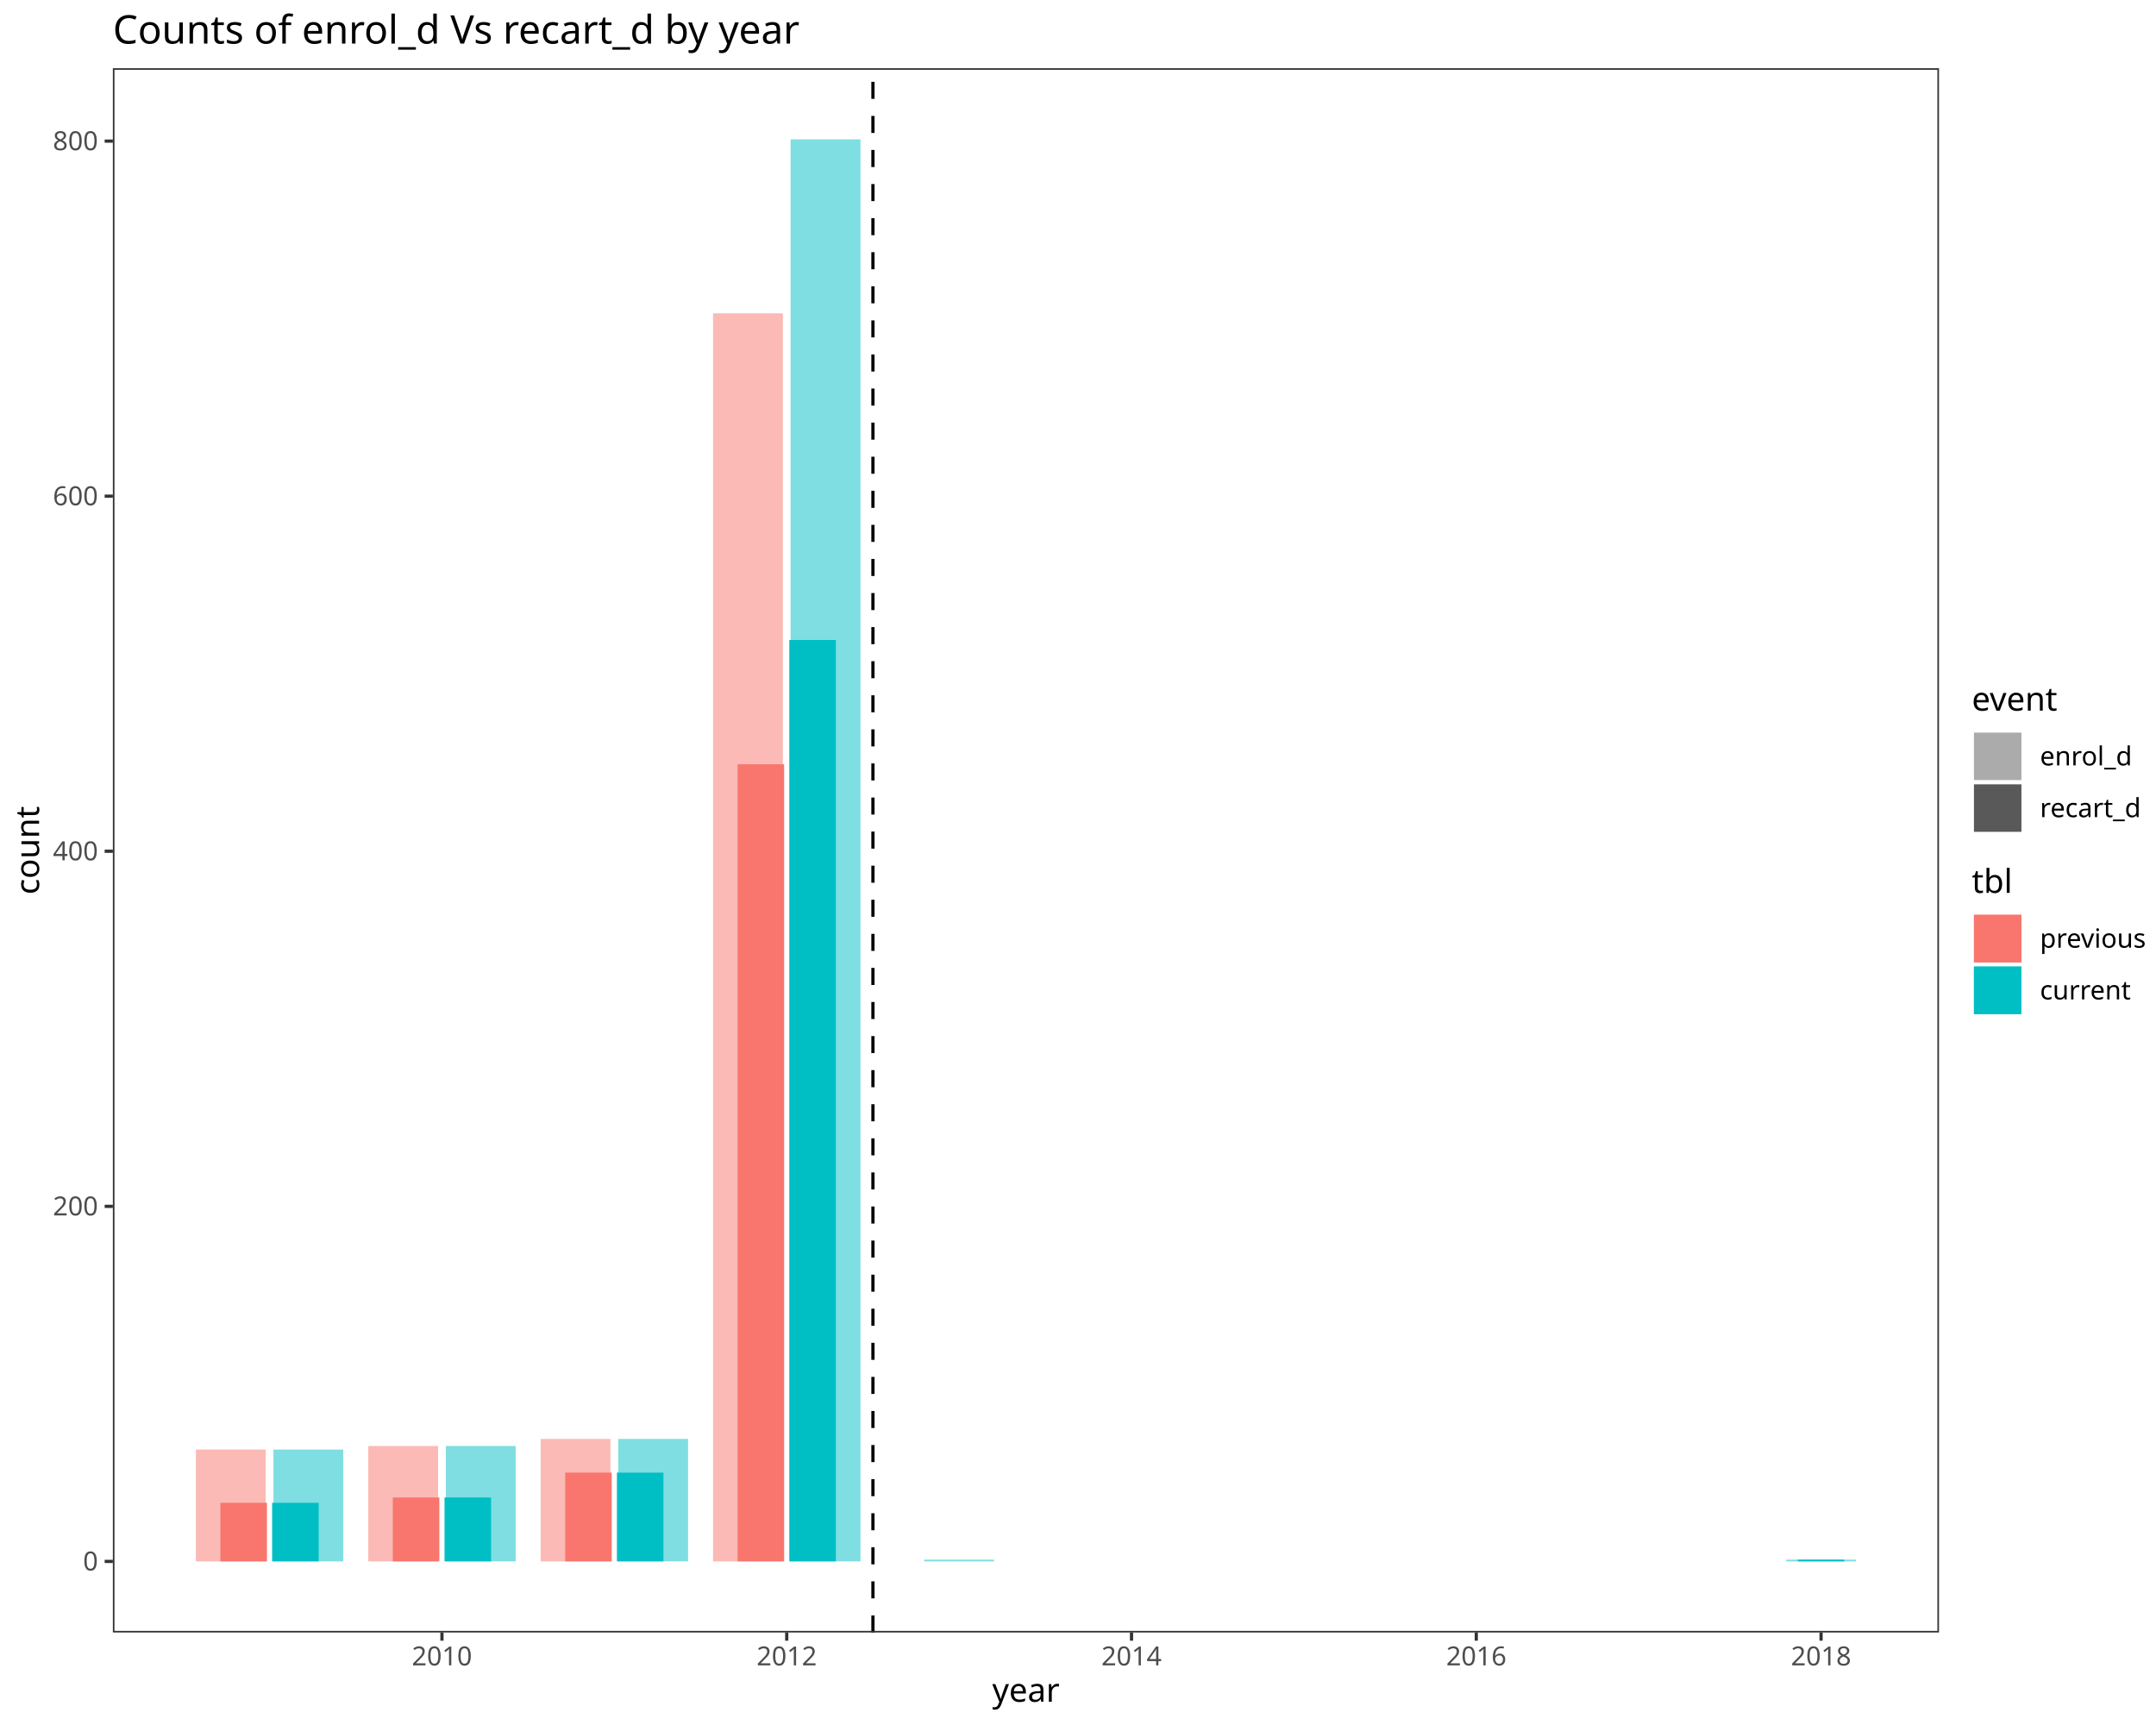
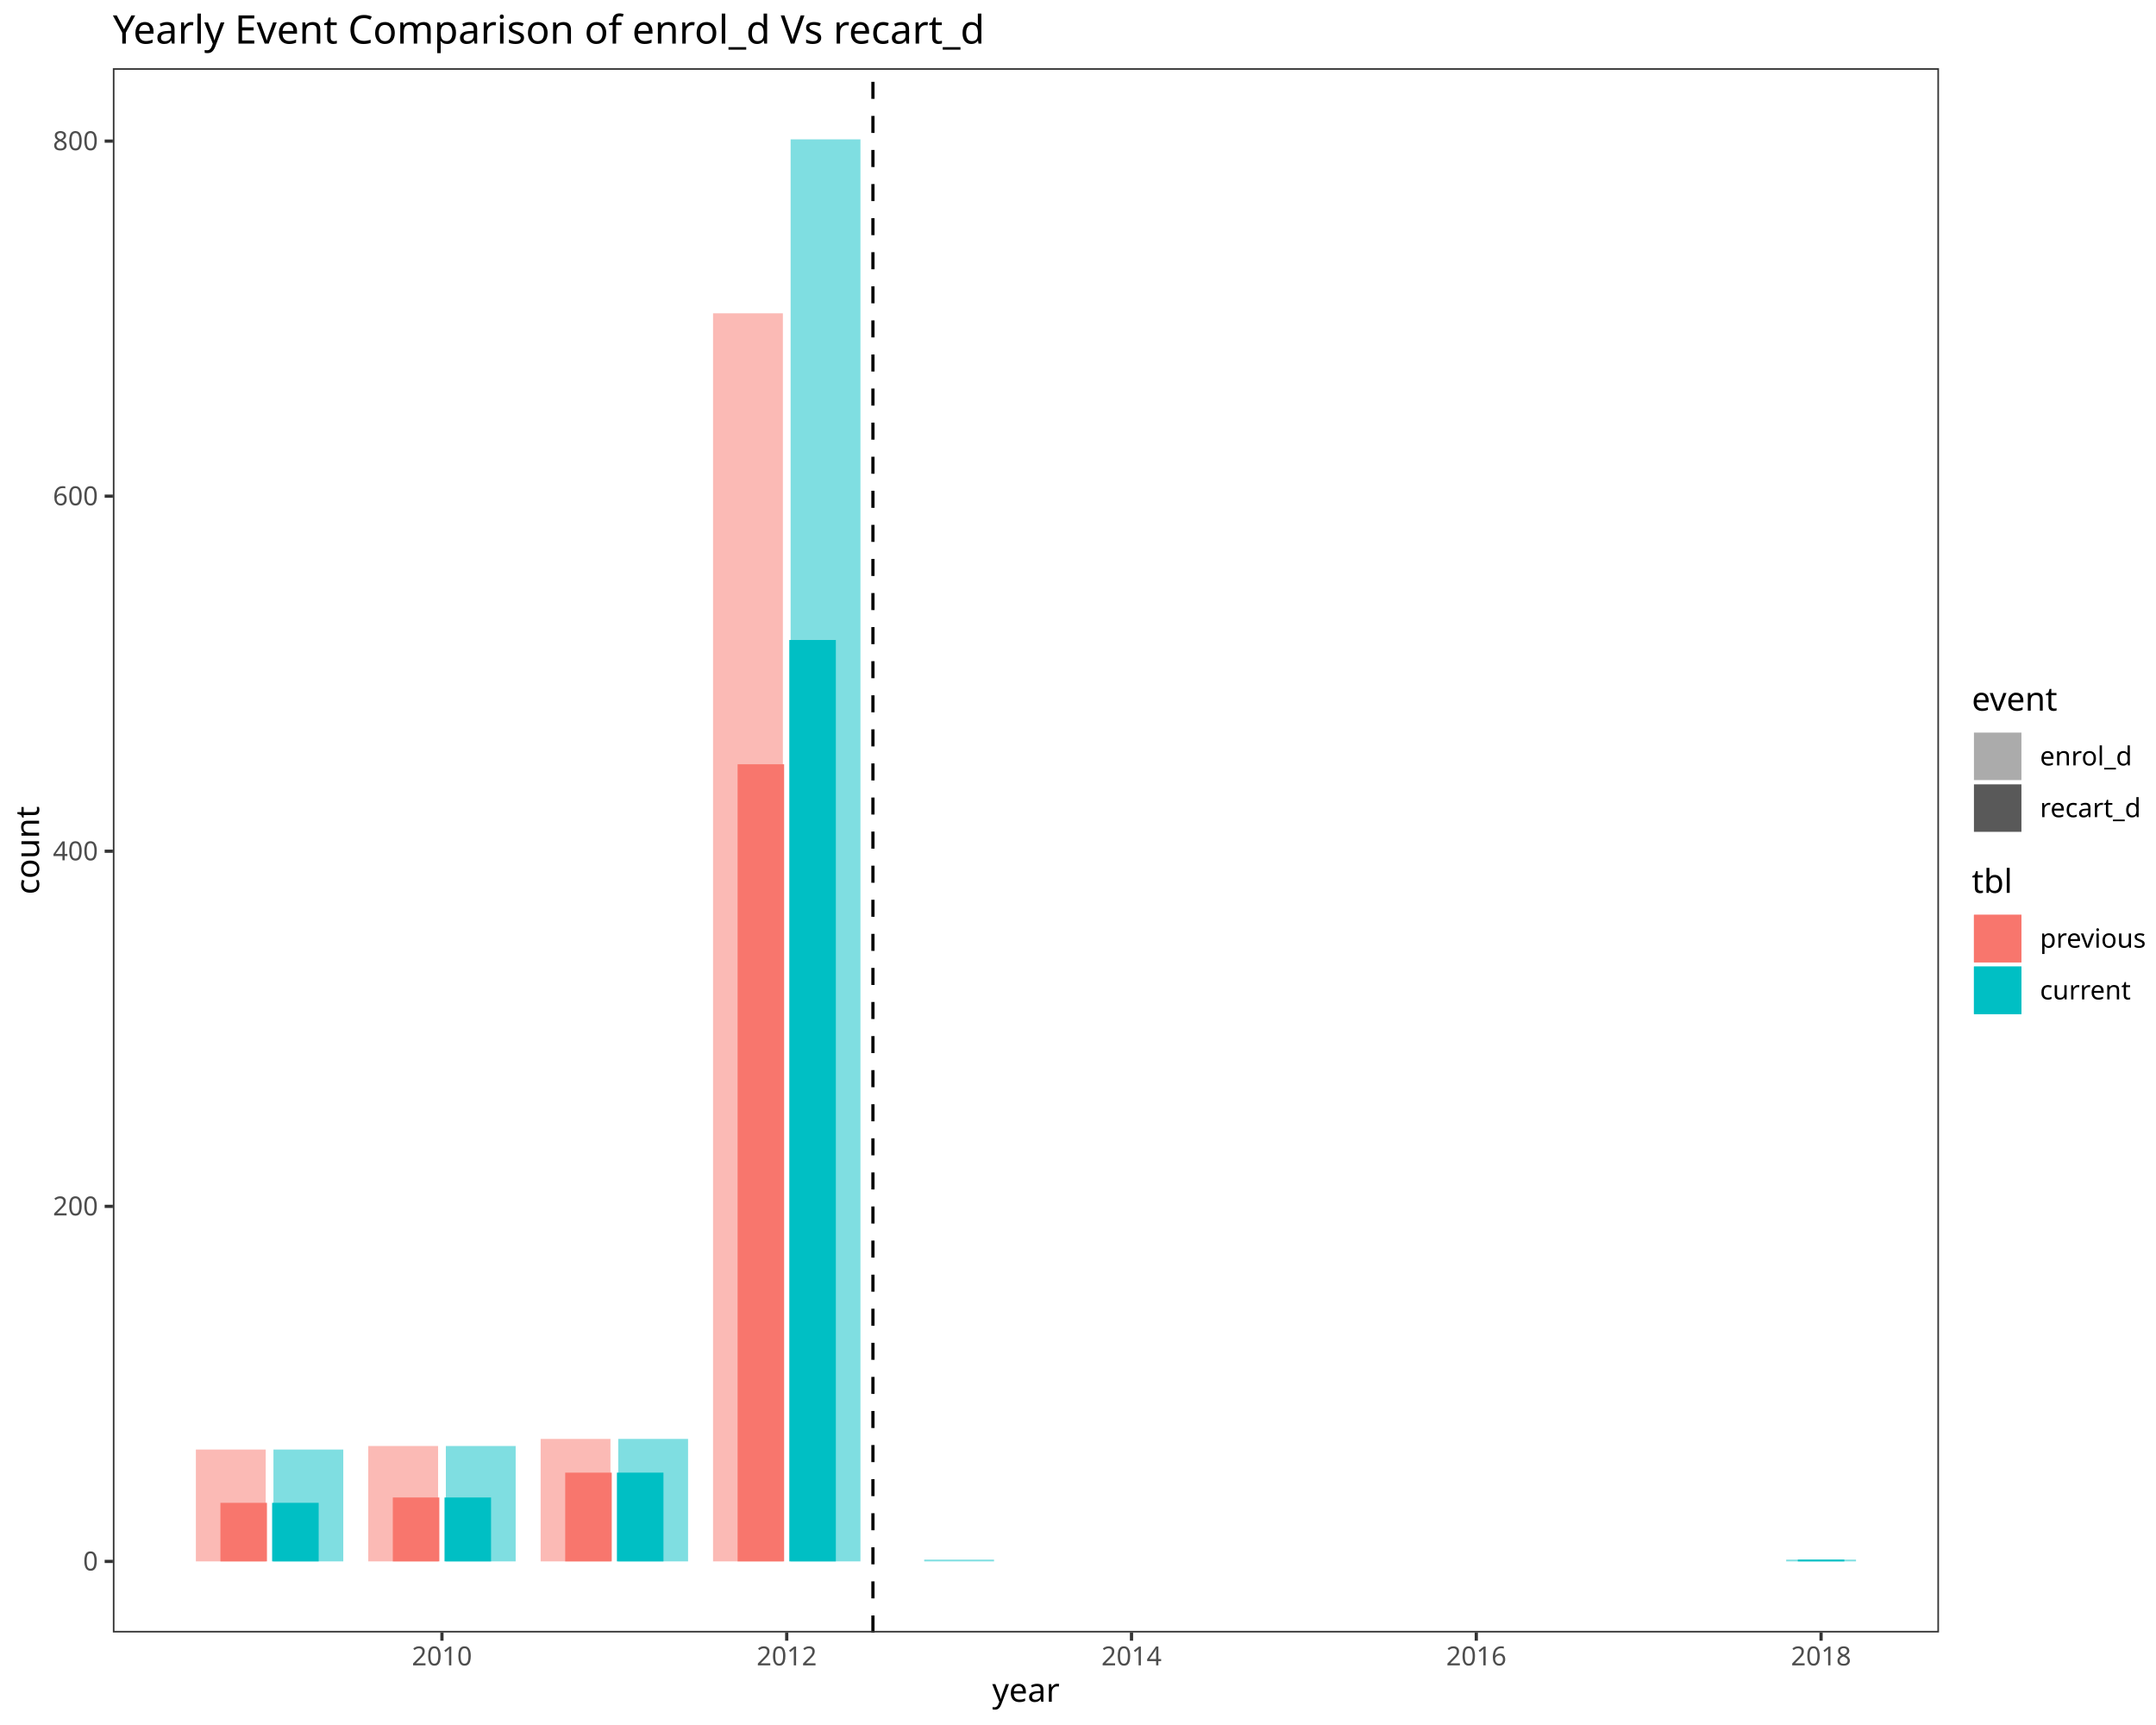
<svg xmlns="http://www.w3.org/2000/svg" class="svglite" data-engine-version="2.0" width="720.00pt" height="576.00pt" viewBox="0 0 720.00 576.00">
  <defs>
    <style type="text/css">
    .svglite line, .svglite polyline, .svglite polygon, .svglite path, .svglite rect, .svglite circle {
      fill: none;
      stroke: #000000;
      stroke-linecap: round;
      stroke-linejoin: round;
      stroke-miterlimit: 10.00;
    }
  </style>
  </defs>
  <rect width="100%" height="100%" style="stroke: none; fill: #FFFFFF;" />
  <defs>
    <clipPath id="cpMC4wMHw3MjAuMDB8MC4wMHw1NzYuMDA=">
      <rect x="0.00" y="0.00" width="720.00" height="576.00" />
    </clipPath>
  </defs>
  <g clip-path="url(#cpMC4wMHw3MjAuMDB8MC4wMHw1NzYuMDA=)">
    <rect x="0.00" y="0.00" width="720.00" height="576.00" style="stroke-width: 1.07; stroke: #FFFFFF; fill: #FFFFFF;" />
  </g>
  <defs>
    <clipPath id="cpMzcuNjl8NjQ3LjUzfDIyLjc4fDU0NS4xMQ==">
      <rect x="37.69" y="22.78" width="609.84" height="522.33" />
    </clipPath>
  </defs>
  <g clip-path="url(#cpMzcuNjl8NjQ3LjUzfDIyLjc4fDU0NS4xMQ==)">
    <rect x="37.69" y="22.78" width="609.84" height="522.33" style="stroke-width: 1.07; stroke: none; fill: #FFFFFF;" />
    <rect x="65.41" y="484.02" width="23.32" height="37.35" style="stroke-width: 1.07; stroke: none; stroke-linecap: butt; stroke-linejoin: miter; fill: #F8766D; fill-opacity: 0.50;" />
    <rect x="91.32" y="484.02" width="23.32" height="37.35" style="stroke-width: 1.07; stroke: none; stroke-linecap: butt; stroke-linejoin: miter; fill: #00BFC4; fill-opacity: 0.50;" />
    <rect x="122.98" y="482.84" width="23.32" height="38.53" style="stroke-width: 1.07; stroke: none; stroke-linecap: butt; stroke-linejoin: miter; fill: #F8766D; fill-opacity: 0.50;" />
    <rect x="148.89" y="482.84" width="23.32" height="38.53" style="stroke-width: 1.07; stroke: none; stroke-linecap: butt; stroke-linejoin: miter; fill: #00BFC4; fill-opacity: 0.50;" />
    <rect x="180.55" y="480.47" width="23.32" height="40.90" style="stroke-width: 1.07; stroke: none; stroke-linecap: butt; stroke-linejoin: miter; fill: #F8766D; fill-opacity: 0.50;" />
    <rect x="206.46" y="480.47" width="23.32" height="40.90" style="stroke-width: 1.07; stroke: none; stroke-linecap: butt; stroke-linejoin: miter; fill: #00BFC4; fill-opacity: 0.50;" />
    <rect x="238.12" y="104.62" width="23.32" height="416.75" style="stroke-width: 1.07; stroke: none; stroke-linecap: butt; stroke-linejoin: miter; fill: #F8766D; fill-opacity: 0.50;" />
    <rect x="264.03" y="46.53" width="23.32" height="474.84" style="stroke-width: 1.07; stroke: none; stroke-linecap: butt; stroke-linejoin: miter; fill: #00BFC4; fill-opacity: 0.50;" />
    <rect x="308.64" y="520.78" width="23.32" height="0.59" style="stroke-width: 1.07; stroke: none; stroke-linecap: butt; stroke-linejoin: miter; fill: #00BFC4; fill-opacity: 0.50;" />
    <rect x="596.50" y="520.78" width="23.32" height="0.59" style="stroke-width: 1.07; stroke: none; stroke-linecap: butt; stroke-linejoin: miter; fill: #00BFC4; fill-opacity: 0.50;" />
    <rect x="73.61" y="501.81" width="15.54" height="19.56" style="stroke-width: 1.07; stroke: none; stroke-linecap: butt; stroke-linejoin: miter; fill: #F8766D;" />
    <rect x="90.88" y="501.81" width="15.54" height="19.56" style="stroke-width: 1.07; stroke: none; stroke-linecap: butt; stroke-linejoin: miter; fill: #00BFC4;" />
    <rect x="131.18" y="500.03" width="15.54" height="21.34" style="stroke-width: 1.07; stroke: none; stroke-linecap: butt; stroke-linejoin: miter; fill: #F8766D;" />
    <rect x="148.45" y="500.03" width="15.54" height="21.34" style="stroke-width: 1.07; stroke: none; stroke-linecap: butt; stroke-linejoin: miter; fill: #00BFC4;" />
    <rect x="188.75" y="491.73" width="15.54" height="29.64" style="stroke-width: 1.07; stroke: none; stroke-linecap: butt; stroke-linejoin: miter; fill: #F8766D;" />
    <rect x="206.02" y="491.73" width="15.54" height="29.64" style="stroke-width: 1.07; stroke: none; stroke-linecap: butt; stroke-linejoin: miter; fill: #00BFC4;" />
    <rect x="246.32" y="255.20" width="15.54" height="266.17" style="stroke-width: 1.07; stroke: none; stroke-linecap: butt; stroke-linejoin: miter; fill: #F8766D;" />
    <rect x="263.59" y="213.70" width="15.54" height="307.67" style="stroke-width: 1.07; stroke: none; stroke-linecap: butt; stroke-linejoin: miter; fill: #00BFC4;" />
    <rect x="600.38" y="520.78" width="15.54" height="0.59" style="stroke-width: 1.07; stroke: none; stroke-linecap: butt; stroke-linejoin: miter; fill: #00BFC4;" />
    <line x1="291.52" y1="545.11" x2="291.52" y2="22.78" style="stroke-width: 1.07; stroke-dasharray: 5.69,5.69; stroke-linecap: butt;" />
    <rect x="37.69" y="22.78" width="609.84" height="522.33" style="stroke-width: 1.07; stroke: #333333;" />
  </g>
  <g clip-path="url(#cpMC4wMHw3MjAuMDB8MC4wMHw1NzYuMDA=)">
    <text x="32.76" y="524.40" text-anchor="end" style="font-size: 8.80px; fill: #4D4D4D; font-family: sans;" textLength="4.89px" lengthAdjust="spacingAndGlyphs">0</text>
    <text x="32.76" y="405.84" text-anchor="end" style="font-size: 8.80px; fill: #4D4D4D; font-family: sans;" textLength="14.68px" lengthAdjust="spacingAndGlyphs">200</text>
    <text x="32.76" y="287.27" text-anchor="end" style="font-size: 8.80px; fill: #4D4D4D; font-family: sans;" textLength="14.68px" lengthAdjust="spacingAndGlyphs">400</text>
    <text x="32.76" y="168.71" text-anchor="end" style="font-size: 8.80px; fill: #4D4D4D; font-family: sans;" textLength="14.68px" lengthAdjust="spacingAndGlyphs">600</text>
    <text x="32.76" y="50.15" text-anchor="end" style="font-size: 8.80px; fill: #4D4D4D; font-family: sans;" textLength="14.68px" lengthAdjust="spacingAndGlyphs">800</text>
    <polyline points="34.95,521.37 37.69,521.37 " style="stroke-width: 1.07; stroke: #333333; stroke-linecap: butt;" />
    <polyline points="34.95,402.81 37.69,402.81 " style="stroke-width: 1.07; stroke: #333333; stroke-linecap: butt;" />
    <polyline points="34.95,284.24 37.69,284.24 " style="stroke-width: 1.07; stroke: #333333; stroke-linecap: butt;" />
    <polyline points="34.95,165.68 37.69,165.68 " style="stroke-width: 1.07; stroke: #333333; stroke-linecap: butt;" />
    <polyline points="34.95,47.12 37.69,47.12 " style="stroke-width: 1.07; stroke: #333333; stroke-linecap: butt;" />
    <polyline points="147.59,547.85 147.59,545.11 " style="stroke-width: 1.07; stroke: #333333; stroke-linecap: butt;" />
    <polyline points="262.73,547.85 262.73,545.11 " style="stroke-width: 1.07; stroke: #333333; stroke-linecap: butt;" />
    <polyline points="377.87,547.85 377.87,545.11 " style="stroke-width: 1.07; stroke: #333333; stroke-linecap: butt;" />
    <polyline points="493.01,547.85 493.01,545.11 " style="stroke-width: 1.07; stroke: #333333; stroke-linecap: butt;" />
    <polyline points="608.15,547.85 608.15,545.11 " style="stroke-width: 1.07; stroke: #333333; stroke-linecap: butt;" />
    <text x="147.59" y="556.10" text-anchor="middle" style="font-size: 8.80px; fill: #4D4D4D; font-family: sans;" textLength="19.58px" lengthAdjust="spacingAndGlyphs">2010</text>
    <text x="608.15" y="556.10" text-anchor="middle" style="font-size: 8.80px; fill: #4D4D4D; font-family: sans;" textLength="19.58px" lengthAdjust="spacingAndGlyphs">2018</text>
    <text x="377.87" y="556.10" text-anchor="middle" style="font-size: 8.80px; fill: #4D4D4D; font-family: sans;" textLength="19.58px" lengthAdjust="spacingAndGlyphs">2014</text>
    <text x="262.73" y="556.10" text-anchor="middle" style="font-size: 8.80px; fill: #4D4D4D; font-family: sans;" textLength="19.58px" lengthAdjust="spacingAndGlyphs">2012</text>
    <text x="493.01" y="556.10" text-anchor="middle" style="font-size: 8.80px; fill: #4D4D4D; font-family: sans;" textLength="19.58px" lengthAdjust="spacingAndGlyphs">2016</text>
    <text x="342.61" y="568.24" text-anchor="middle" style="font-size: 11.00px; font-family: sans;" textLength="21.40px" lengthAdjust="spacingAndGlyphs">year</text>
    <text transform="translate(13.05,283.95) rotate(-90)" text-anchor="middle" style="font-size: 11.00px; font-family: sans;" textLength="26.91px" lengthAdjust="spacingAndGlyphs">count</text>
    <rect x="658.49" y="228.58" width="55.05" height="49.89" style="stroke-width: 1.07; stroke: none; fill: #FFFFFF;" />
    <text x="658.49" y="237.29" style="font-size: 11.00px; font-family: sans;" textLength="26.91px" lengthAdjust="spacingAndGlyphs">event</text>
    <rect x="658.49" y="243.91" width="17.28" height="17.28" style="stroke-width: 1.07; stroke: none; fill: #FFFFFF;" />
    <rect x="659.20" y="244.62" width="15.86" height="15.86" style="stroke-width: 1.07; stroke: none; stroke-linecap: butt; stroke-linejoin: miter; fill: #595959; fill-opacity: 0.50;" />
    <rect x="658.49" y="261.19" width="17.28" height="17.28" style="stroke-width: 1.07; stroke: none; fill: #FFFFFF;" />
    <rect x="659.20" y="261.90" width="15.86" height="15.86" style="stroke-width: 1.07; stroke: none; stroke-linecap: butt; stroke-linejoin: miter; fill: #595959;" />
    <text x="681.25" y="255.58" style="font-size: 8.80px; font-family: sans;" textLength="29.36px" lengthAdjust="spacingAndGlyphs">enrol_d</text>
    <text x="681.25" y="272.86" style="font-size: 8.80px; font-family: sans;" textLength="32.29px" lengthAdjust="spacingAndGlyphs">recart_d</text>
    <rect x="658.49" y="289.43" width="56.03" height="49.89" style="stroke-width: 1.07; stroke: none; fill: #FFFFFF;" />
    <text x="658.49" y="298.14" style="font-size: 11.00px; font-family: sans;" textLength="11.62px" lengthAdjust="spacingAndGlyphs">tbl</text>
    <rect x="658.49" y="304.76" width="17.28" height="17.28" style="stroke-width: 1.07; stroke: none; fill: #FFFFFF;" />
    <rect x="659.20" y="305.47" width="15.86" height="15.86" style="stroke-width: 1.07; stroke: none; stroke-linecap: butt; stroke-linejoin: miter; fill: #F8766D;" />
    <rect x="659.20" y="305.47" width="15.86" height="15.86" style="stroke-width: 1.07; stroke: none; stroke-linecap: butt; stroke-linejoin: miter; fill: #F8766D;" />
    <rect x="658.49" y="322.04" width="17.28" height="17.28" style="stroke-width: 1.07; stroke: none; fill: #FFFFFF;" />
    <rect x="659.20" y="322.75" width="15.86" height="15.86" style="stroke-width: 1.07; stroke: none; stroke-linecap: butt; stroke-linejoin: miter; fill: #00BFC4;" />
    <rect x="659.20" y="322.75" width="15.86" height="15.86" style="stroke-width: 1.07; stroke: none; stroke-linecap: butt; stroke-linejoin: miter; fill: #00BFC4;" />
    <text x="681.25" y="316.43" style="font-size: 8.80px; font-family: sans;" textLength="33.27px" lengthAdjust="spacingAndGlyphs">previous</text>
    <text x="681.25" y="333.71" style="font-size: 8.80px; font-family: sans;" textLength="27.39px" lengthAdjust="spacingAndGlyphs">current</text>
-     <text x="37.69" y="14.56" style="font-size: 13.20px; font-family: sans;" textLength="222.35px" lengthAdjust="spacingAndGlyphs">Counts of enrol_d Vs recart_d by year</text>
+     <text x="37.69" y="14.56" style="font-size: 13.20px; font-family: sans;" textLength="283.25px" lengthAdjust="spacingAndGlyphs">Yearly Event Comparison of enrol_d Vs recart_d</text>
  </g>
</svg>
